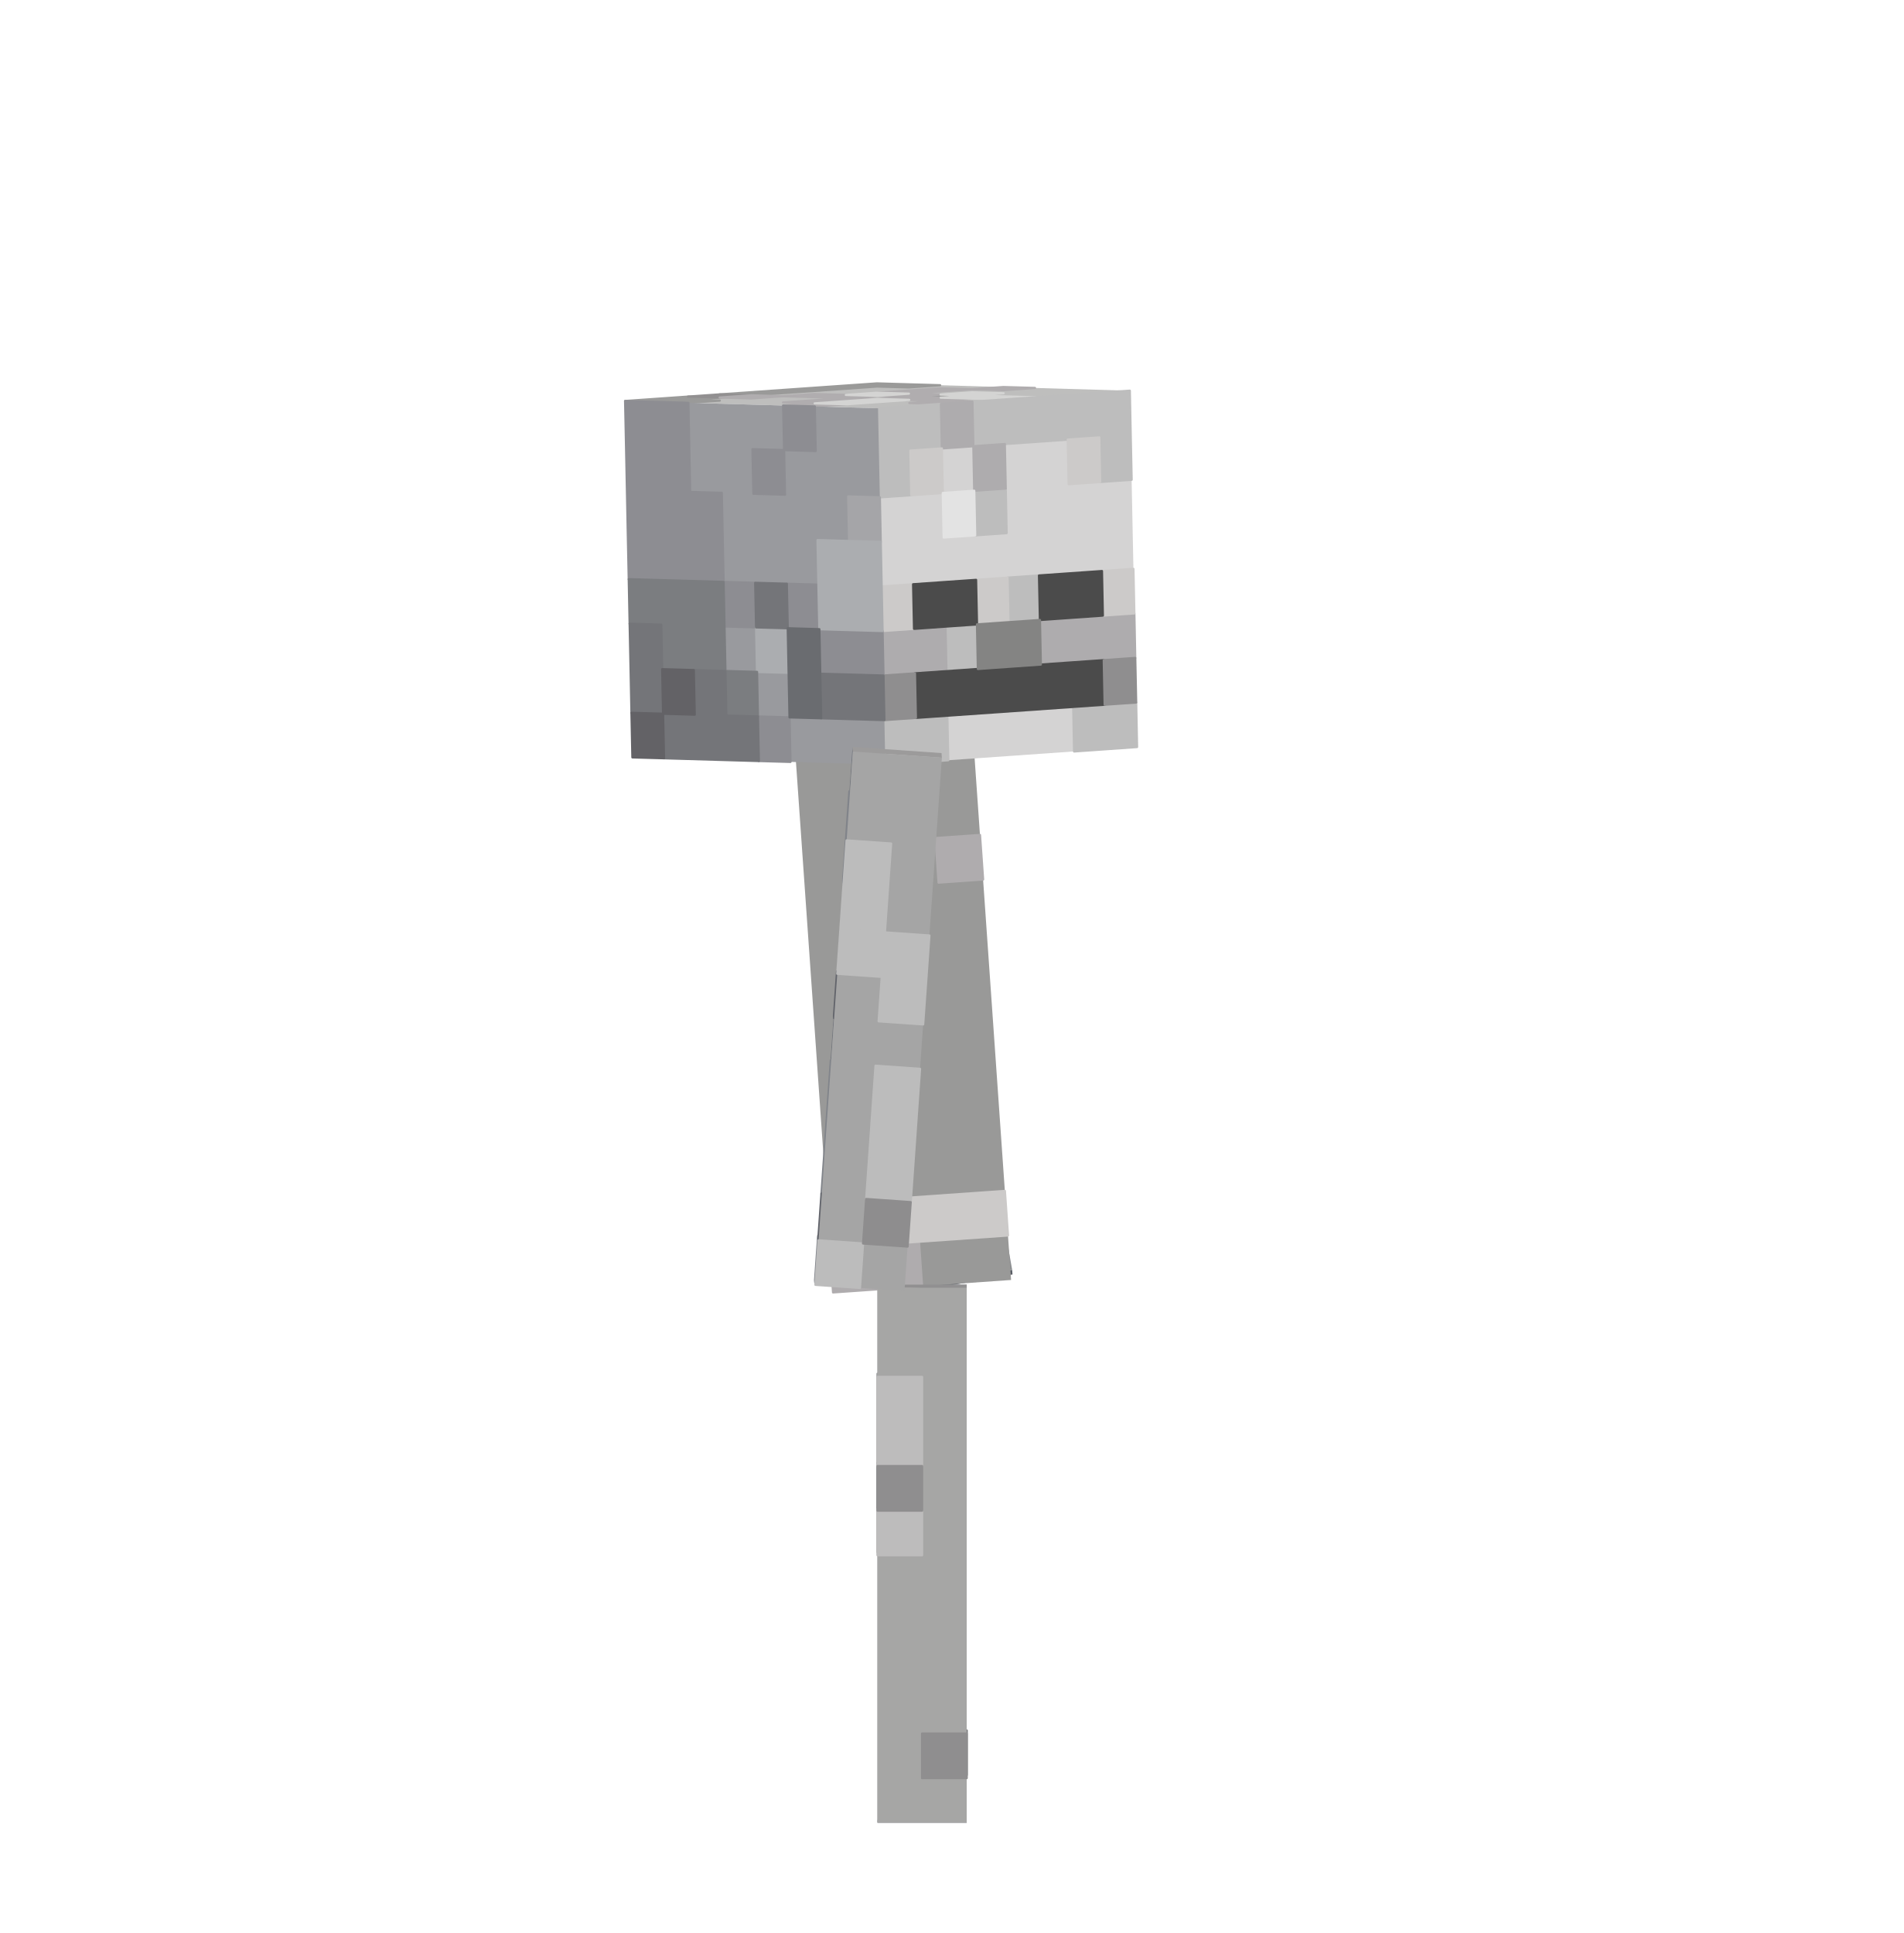
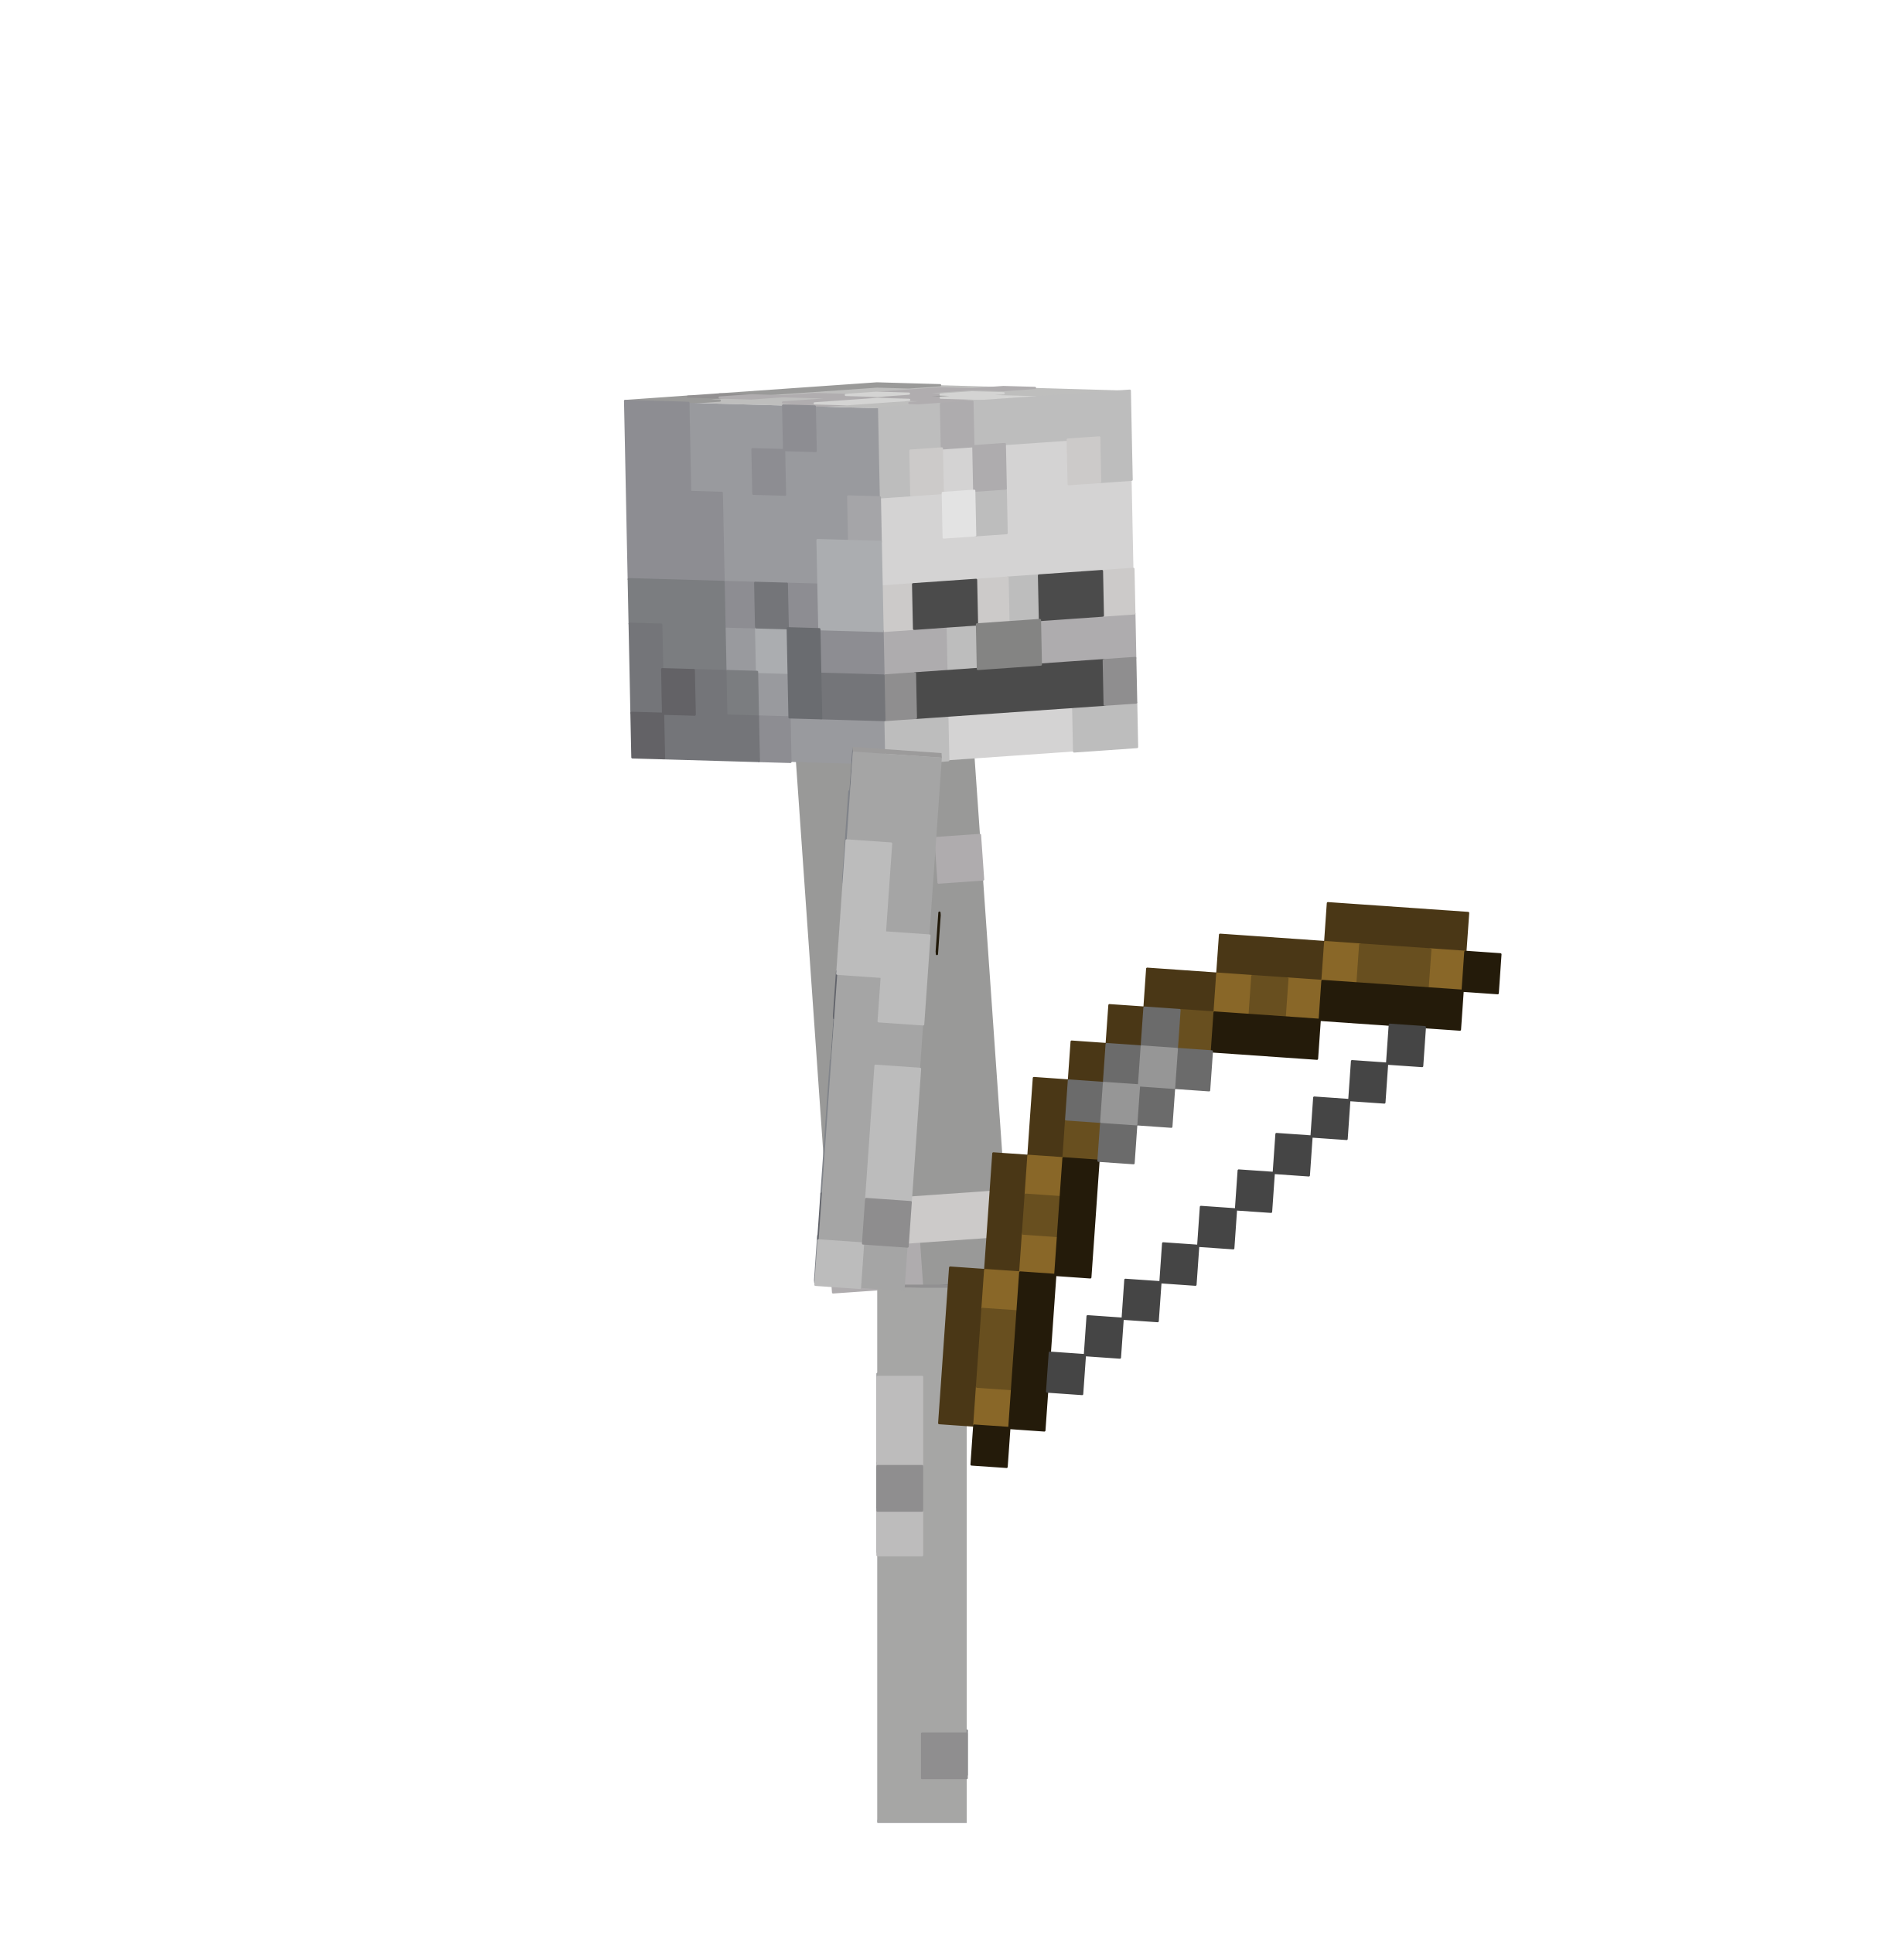
<svg xmlns="http://www.w3.org/2000/svg" viewBox="0 0 512 520" width="512" height="520" role="img" aria-labelledby="walk-8-title">
  <g id="skeleton">
    <g id="arm-left" aria-label="Left arm">
      <g class="face" data-face="back">
        <path fill="#5f646c" d="M223.69 205.4L223.6 204.15L248.59 345.76L248.68 347.01Z" />
        <path fill="#6c7079" stroke="#6c7079" stroke-width=".6" stroke-linejoin="round" d="M225.77 217.2L225.73 216.57L227.81 228.37L227.86 229ZM227.86 229L227.81 228.37L229.89 240.18L229.94 240.8ZM238.22 287.38L238.18 286.75L240.26 298.56L240.31 299.18ZM240.31 299.18L240.26 298.56L242.35 310.36L242.39 310.98ZM242.39 310.98L242.35 310.36L244.43 322.16L244.47 322.79ZM246.6 335.21L246.56 334.59L248.64 346.39L248.68 347.01Z" />
        <path fill="#535660" stroke="#535660" stroke-width=".6" stroke-linejoin="round" d="M234.06 263.78L234.02 263.15L236.1 274.95L236.14 275.58ZM244.47 322.79L244.43 322.16L246.51 333.96L246.56 334.59Z" />
      </g>
      <g class="face" data-face="bottom">
        <path fill="#595d65" d="M272.23 341.6L272.32 342.85L248.68 347.01L248.59 345.76Z" />
      </g>
      <g class="face" data-face="nx">
        <path fill="#8c8e91" d="M223.6 204.15L247.24 199.98L272.23 341.6L248.59 345.76Z" />
        <path fill="#a0a1a4" stroke="#a0a1a4" stroke-width=".6" stroke-linejoin="round" d="M227.77 227.75L239.59 225.67L241.67 237.47L229.85 239.55ZM229.85 239.55L241.67 237.47L243.75 249.27L231.93 251.35ZM231.93 251.35L255.57 247.19L257.65 258.99L234.02 263.15ZM245.83 261.07L257.65 258.99L259.73 270.79L247.92 272.87ZM250 284.67L261.82 282.59L263.9 294.39L252.08 296.47ZM252.08 296.47L263.9 294.39L265.98 306.19L254.16 308.28ZM254.16 308.28L265.98 306.19L268.06 317.99L256.25 320.08ZM246.51 333.96L258.33 331.88L260.41 343.68L248.59 345.76Z" />
        <path fill="#797a7d" stroke="#797a7d" stroke-width=".6" stroke-linejoin="round" d="M256.25 320.08L268.06 317.99L270.15 329.8L258.33 331.88Z" />
      </g>
    </g>
    <g id="leg-left" aria-label="Left leg">
      <g class="face" data-face="bottom">
        <path fill="#535760" d="M260 489.49L260 490.33L236 490.33L236 489.49Z" />
      </g>
      <g class="face" data-face="nx">
        <path fill="#8c8d90" d="M236 345.58L260 345.58L260 489.49L236 489.49Z" />
        <path fill="#9fa0a3" stroke="#9fa0a3" stroke-width=".6" stroke-linejoin="round" d="M236 369.57L248 369.57L248 381.56L236 381.56ZM236 381.56L248 381.56L248 393.55L236 393.55ZM236 405.54L248 405.54L248 417.54L236 417.54Z" />
        <path fill="#78797d" stroke="#78797d" stroke-width=".6" stroke-linejoin="round" d="M236 393.55L248 393.55L248 405.54L236 405.54ZM248 465.51L260 465.51L260 477.5L248 477.5Z" />
      </g>
    </g>
    <g id="torso" aria-label="Torso">
      <g class="face" data-face="nx">
        <path fill="#999998" d="M214.01 204.02L261.9 200.68L271.94 344.33L224.06 347.67Z" />
        <path fill="#afacae" stroke="#afacae" stroke-width=".6" stroke-linejoin="round" d="M251.6 225.46L263.57 224.62L264.41 236.59L252.44 237.43ZM223.22 335.7L247.16 334.03L248 346L224.06 347.67Z" />
        <path fill="#cccac9" stroke="#cccac9" stroke-width=".6" stroke-linejoin="round" d="M222.38 323.73L270.27 320.38L271.1 332.36L223.22 335.7Z" />
      </g>
    </g>
    <g id="head" aria-label="Head">
      <g class="face" data-face="top">
        <path fill="#bebebd" d="M168.13 107.88L235.85 103.14L303.87 105.1L236.15 109.83Z" />
        <path fill="#9a9a99" stroke="#9a9a99" stroke-width=".6" stroke-linejoin="round" d="M168.13 107.88L185.06 106.69L193.56 106.94L176.63 108.12ZM193.52 106.1L235.85 103.14L244.35 103.39L202.03 106.35ZM176.63 108.12L185.1 107.53L193.6 107.77L185.14 108.37ZM235.89 103.98L244.35 103.39L252.85 103.63L244.39 104.22ZM244.5 106.73L252.97 106.14L261.47 106.38L253 106.98Z" />
        <path fill="#929091" stroke="#929091" stroke-width=".6" stroke-linejoin="round" d="M185.06 106.69L193.52 106.1L202.03 106.35L193.56 106.94Z" />
        <path fill="#b0adaf" stroke="#b0adaf" stroke-width=".6" stroke-linejoin="round" d="M193.56 106.94L202.03 106.35L210.53 106.59L202.06 107.18ZM210.53 106.59L218.99 106L227.5 106.24L219.03 106.83ZM219.03 106.83L227.5 106.24L236 106.49L227.53 107.08ZM235.96 105.65L252.89 104.47L261.39 104.71L244.46 105.9ZM210.6 108.26L227.53 107.08L236.04 107.32L219.11 108.51ZM236 106.49L244.46 105.9L252.97 106.14L244.5 106.73ZM261.39 104.71L269.86 104.12L278.36 104.36L269.89 104.96ZM210.64 109.1L219.11 108.51L227.61 108.75L219.14 109.34ZM236.04 107.32L244.5 106.73L253 106.98L244.54 107.57ZM244.54 107.57L253 106.98L261.51 107.22L253.04 107.81ZM244.58 108.41L253.04 107.81L261.54 108.06L253.08 108.65Z" />
        <path fill="#d4d4d3" stroke="#d4d4d3" stroke-width=".6" stroke-linejoin="round" d="M227.5 106.24L235.96 105.65L244.46 105.9L236 106.49ZM219.11 108.51L236.04 107.32L244.54 107.57L227.61 108.75ZM252.97 106.14L261.43 105.55L269.93 105.79L261.47 106.38ZM253 106.98L261.47 106.38L269.97 106.63L261.51 107.22ZM261.51 107.22L269.97 106.63L278.47 106.87L270.01 107.47Z" />
      </g>
      <g class="face" data-face="front">
        <path fill="#d4d3d3" d="M236.15 109.83L303.87 105.1L305.82 200.96L238.11 205.7Z" />
        <path fill="#bdbdbd" stroke="#bdbdbd" stroke-width=".6" stroke-linejoin="round" d="M236.15 109.83L253.08 108.65L253.32 120.63L236.39 121.82ZM261.54 108.06L303.87 105.1L304.11 117.08L261.79 120.04ZM236.39 121.82L244.86 121.22L245.1 133.21L236.64 133.8ZM295.65 117.67L304.11 117.08L304.36 129.06L295.89 129.66ZM262.03 132.02L270.5 131.43L270.74 143.41L262.28 144.01ZM270.99 155.4L279.45 154.81L279.7 166.79L271.23 167.38ZM254.3 168.56L262.77 167.97L263.01 179.96L254.55 180.55ZM237.86 193.71L254.79 192.53L255.04 204.51L238.11 205.7ZM288.65 190.16L305.58 188.98L305.82 200.96L288.89 202.15Z" />
        <path fill="#aeacae" stroke="#aeacae" stroke-width=".6" stroke-linejoin="round" d="M253.08 108.65L261.54 108.06L261.79 120.04L253.32 120.63ZM261.79 120.04L270.25 119.45L270.5 131.43L262.03 132.02ZM237.37 169.75L254.3 168.56L254.55 180.55L237.62 181.73ZM279.7 166.79L305.09 165.01L305.33 177L279.94 178.77Z" />
        <path fill="#cccac9" stroke="#cccac9" stroke-width=".6" stroke-linejoin="round" d="M244.86 121.22L253.32 120.63L253.57 132.62L245.1 133.21ZM287.18 118.26L295.65 117.67L295.89 129.66L287.43 130.25ZM237.13 157.77L245.59 157.17L245.84 169.16L237.37 169.75ZM262.52 155.99L270.99 155.4L271.23 167.38L262.77 167.97ZM296.38 153.62L304.84 153.03L305.09 165.01L296.62 165.6Z" />
        <path fill="#e3e3e3" stroke="#e3e3e3" stroke-width=".6" stroke-linejoin="round" d="M253.57 132.62L262.03 132.02L262.28 144.01L253.81 144.6Z" />
        <path fill="#4b4b4b" stroke="#4b4b4b" stroke-width=".6" stroke-linejoin="round" d="M245.59 157.17L262.52 155.99L262.77 167.97L245.84 169.16ZM279.45 154.81L296.38 153.62L296.62 165.6L279.7 166.79ZM246.08 181.14L296.87 177.59L297.11 189.57L246.33 193.12Z" />
        <path fill="#848483" stroke="#848483" stroke-width=".6" stroke-linejoin="round" d="M262.77 167.97L279.7 166.79L279.94 178.77L263.01 179.96Z" />
        <path fill="#8f8e8f" stroke="#8f8e8f" stroke-width=".6" stroke-linejoin="round" d="M237.62 181.73L246.08 181.14L246.33 193.12L237.86 193.71ZM296.87 177.59L305.33 177L305.58 188.98L297.11 189.57Z" />
      </g>
      <g class="face" data-face="nx">
        <path fill="#999a9e" d="M168.13 107.88L236.15 109.83L238.11 205.7L170.09 203.74Z" />
        <path fill="#8d8d92" stroke="#8d8d92" stroke-width=".6" stroke-linejoin="round" d="M168.13 107.88L185.14 108.37L185.38 120.35L168.38 119.86ZM210.64 109.1L219.14 109.34L219.39 121.33L210.89 121.08ZM168.38 119.86L185.38 120.35L185.62 132.33L168.62 131.84ZM202.38 120.84L210.89 121.08L211.13 133.07L202.63 132.82ZM168.62 131.84L194.13 132.58L194.37 144.56L168.86 143.83ZM168.86 143.83L194.37 144.56L194.62 156.54L169.11 155.81ZM194.62 156.54L203.12 156.79L203.36 168.77L194.86 168.53ZM211.62 157.03L220.12 157.28L220.37 169.26L211.87 169.01ZM220.37 169.26L237.37 169.75L237.62 181.73L220.61 181.24ZM203.85 192.74L212.35 192.98L212.6 204.96L204.1 204.72Z" />
        <path fill="#a5a5a8" stroke="#a5a5a8" stroke-width=".6" stroke-linejoin="round" d="M228.14 133.55L236.64 133.8L236.88 145.78L228.38 145.54Z" />
        <path fill="#abadb0" stroke="#abadb0" stroke-width=".6" stroke-linejoin="round" d="M219.88 145.29L236.88 145.78L237.13 157.77L220.12 157.28ZM220.12 157.28L237.13 157.77L237.37 169.75L220.37 169.26ZM203.36 168.77L211.87 169.01L212.11 181L203.61 180.75Z" />
        <path fill="#7b7d80" stroke="#7b7d80" stroke-width=".6" stroke-linejoin="round" d="M169.11 155.81L194.62 156.54L194.86 168.53L169.35 167.79ZM177.86 168.04L194.86 168.53L195.11 180.51L178.1 180.02ZM195.11 180.51L203.61 180.75L203.85 192.74L195.35 192.49Z" />
        <path fill="#747579" stroke="#747579" stroke-width=".6" stroke-linejoin="round" d="M203.12 156.79L211.62 157.03L211.87 169.01L203.36 168.77ZM169.35 167.79L177.86 168.04L178.1 180.02L169.6 179.77ZM169.6 179.77L178.1 180.02L178.34 192L169.84 191.76ZM186.6 180.26L195.11 180.51L195.35 192.49L186.85 192.25ZM220.61 181.24L237.62 181.73L237.86 193.71L220.86 193.22ZM178.34 192L203.85 192.74L204.1 204.72L178.59 203.98Z" />
        <path fill="#6a6c70" stroke="#6a6c70" stroke-width=".6" stroke-linejoin="round" d="M211.87 169.01L220.37 169.26L220.61 181.24L212.11 181ZM212.11 181L220.61 181.24L220.86 193.22L212.35 192.98Z" />
        <path fill="#636266" stroke="#636266" stroke-width=".6" stroke-linejoin="round" d="M178.1 180.02L186.6 180.26L186.85 192.25L178.34 192ZM169.84 191.76L178.34 192L178.59 203.98L170.09 203.74Z" />
      </g>
    </g>
    <g id="leg-right" aria-label="Right leg">
      <g class="face" data-face="top">
        <path fill="#919091" d="M236 346.42L236 345.58L260 345.58L260 346.42Z" />
      </g>
      <g class="face" data-face="nx">
        <path fill="#a6a6a5" d="M236 346.42L260 346.42L260 490.33L236 490.33Z" />
        <path fill="#bdbcbc" stroke="#bdbcbc" stroke-width=".6" stroke-linejoin="round" d="M236 370.4L248 370.4L248 382.4L236 382.4ZM236 382.4L248 382.4L248 394.39L236 394.39ZM236 406.38L248 406.38L248 418.37L236 418.37Z" />
        <path fill="#8f8e8f" stroke="#8f8e8f" stroke-width=".6" stroke-linejoin="round" d="M236 394.39L248 394.39L248 406.38L236 406.38ZM248 466.35L260 466.35L260 478.34L248 478.34Z" />
      </g>
    </g>
+     <g id="held-bow" aria-label="Bow">
+       <g class="face" data-face="back">
+         <path fill="#211909" stroke="#211909" stroke-width=".6" stroke-linejoin="round" d="M252.67 245.51L252.72 246.2L251.99 256.66L251.94 255.97Z" />
+       </g>
+       <g class="face" data-face="nx">
+         <path fill="#4a3716" stroke="#4a3716" stroke-width=".6" stroke-linejoin="round" d="M357.15 242.97L394.86 245.6L394.12 256.06L356.42 253.43ZM328.14 251.46L356.42 253.43L355.68 263.89L327.4 261.92ZM308.55 260.6L327.4 261.92L326.67 272.38L307.82 271.06ZM298.39 270.41L307.82 271.06L307.08 281.52L297.65 280.87ZM288.23 280.21L297.65 280.87L296.92 291.33L287.49 290.67ZM278.07 290.01L287.49 290.67L286.76 301.13L277.33 300.47ZM277.33 300.47L286.76 301.13L286.03 311.59L276.6 310.93ZM267.17 310.28L276.6 310.93L275.87 321.39L266.44 320.74ZM266.44 320.74L275.87 321.39L275.13 331.85L265.71 331.2ZM265.71 331.2L275.13 331.85L274.4 342.31L264.97 341.66ZM255.55 341L264.97 341.66L264.24 352.12L254.81 351.46ZM254.81 351.46L264.24 352.12L263.51 362.58L254.08 361.92ZM254.08 361.92L263.51 362.58L262.77 373.04L253.35 372.38ZM253.35 372.38L262.77 373.04L262.04 383.5L252.61 382.84Z" />
+         <path fill="#896728" stroke="#896728" stroke-width=".6" stroke-linejoin="round" d="M356.42 253.43L365.84 254.09L365.11 264.55L355.68 263.89ZM384.7 255.4L394.12 256.06L393.39 266.52L383.96 265.86ZM327.4 261.92L336.83 262.58L336.1 273.04L326.67 272.38ZM346.26 263.23L355.68 263.89L354.95 274.35L345.52 273.69ZM276.6 310.93L286.03 311.59L285.29 322.05L275.87 321.39ZM275.13 331.85L284.56 332.51L283.83 342.97L274.4 342.31ZM264.97 341.66L274.4 342.31L273.67 352.77L264.24 352.12ZM262.77 373.04L272.2 373.69L271.47 384.15L262.04 383.5Z" />
+         <path fill="#684f1f" stroke="#684f1f" stroke-width=".6" stroke-linejoin="round" d="M365.84 254.09L384.7 255.4L383.96 265.86L365.11 264.55ZM336.83 262.58L346.26 263.23L345.52 273.69L336.1 273.04ZM317.24 271.72L326.67 272.38L325.94 282.84L316.51 282.18ZM286.76 301.13L296.19 301.79L295.45 312.25L286.03 311.59ZM275.87 321.39L285.29 322.05L284.56 332.51L275.13 331.85ZM264.24 352.12L273.67 352.77L272.93 363.23L263.51 362.58ZM263.51 362.58L272.93 363.23L272.2 373.69L262.77 373.04Z" />
+         <path fill="#241b0a" stroke="#241b0a" stroke-width=".6" stroke-linejoin="round" d="M394.12 256.06L403.55 256.72L402.82 267.18L393.39 266.52ZM355.68 263.89L393.39 266.52L392.66 276.98L354.95 274.35ZM326.67 272.38L354.95 274.35L354.22 284.81L325.94 282.84ZM286.03 311.59L295.45 312.25L294.72 322.71L285.29 322.05ZM285.29 322.05L294.72 322.71L293.99 333.17L284.56 332.51ZM284.56 332.51L293.99 333.17L293.25 343.63L283.83 342.97ZM274.4 342.31L283.83 342.97L283.09 353.43L273.67 352.77ZM273.67 352.77L283.09 353.43L282.36 363.89L272.93 363.23ZM272.93 363.23L282.36 363.89L281.63 374.35L272.2 373.69ZM272.2 373.69L281.63 374.35L280.89 384.81L271.47 384.15ZM262.04 383.5L271.47 384.15L270.73 394.61L261.31 393.96Z" />
+         <path fill="#6b6b6b" stroke="#6b6b6b" stroke-width=".6" stroke-linejoin="round" d="M307.82 271.06L317.24 271.72L316.51 282.18L307.08 281.52ZM297.65 280.87L307.08 281.52L306.35 291.98L296.92 291.33ZM316.51 282.18L325.94 282.84L325.2 293.3L315.78 292.64ZM287.49 290.67L296.92 291.33L296.19 301.79L286.76 301.13ZM306.35 291.98L315.78 292.64L315.04 303.1L305.61 302.44ZM296.19 301.79L305.61 302.44L304.88 312.91L295.45 312.25Z" />
+         <path fill="#454545" stroke="#454545" stroke-width=".6" stroke-linejoin="round" d="M373.8 275.67L383.23 276.32L382.5 286.78L373.07 286.13ZM363.64 285.47L373.07 286.13L372.34 296.59L362.91 295.93ZM353.48 295.27L362.91 295.93L362.18 306.39L352.75 305.73ZM343.32 305.07L352.75 305.73L352.02 316.19L342.59 315.53ZM333.16 314.88L342.59 315.53L341.86 325.99L332.43 325.34ZM323 324.68L332.43 325.34L331.7 335.8L322.27 335.14ZM312.84 334.48L322.27 335.14L321.53 345.6L312.11 344.94ZM302.68 344.29L312.11 344.94L311.37 355.4L301.95 354.75ZM292.52 354.09L301.95 354.75L301.21 365.21L291.79 364.55ZM282.36 363.89L291.79 364.55L291.05 375.01L281.63 374.35Z" />
+         <path fill="#969696" stroke="#969696" stroke-width=".6" stroke-linejoin="round" d="M307.08 281.52L316.51 282.18L315.78 292.64L306.35 291.98ZM296.92 291.33L306.35 291.98L305.61 302.44L296.19 301.79Z" />
+       </g>
+     </g>
    <g id="arm-right" aria-label="Right arm">
      <g class="face" data-face="back">
        <path fill="#71747b" d="M229.29 200.92L229.38 202.17L219.32 345.63L219.23 344.38Z" />
        <path fill="#81848a" stroke="#81848a" stroke-width=".6" stroke-linejoin="round" d="M228.45 212.88L228.5 213.5L227.66 225.46L227.61 224.83ZM227.61 224.83L227.66 225.46L226.82 237.41L226.78 236.79ZM223.47 285.23L223.51 285.86L222.67 297.81L222.63 297.18ZM222.63 297.18L222.67 297.81L221.83 309.77L221.79 309.14ZM221.79 309.14L221.83 309.77L221 321.72L220.95 321.09ZM220.07 332.42L220.11 333.05L219.28 345L219.23 344.38Z" />
        <path fill="#62646b" stroke="#62646b" stroke-width=".6" stroke-linejoin="round" d="M225.14 261.32L225.19 261.95L224.35 273.9L224.31 273.28ZM220.95 321.09L221 321.72L220.16 333.67L220.11 333.05Z" />
      </g>
      <g class="face" data-face="top">
        <path fill="#9c9b9b" d="M229.38 202.17L229.29 200.92L253.23 202.59L253.32 203.84Z" />
      </g>
      <g class="face" data-face="nx">
        <path fill="#a5a5a5" d="M229.38 202.17L253.32 203.84L243.26 347.3L219.32 345.63Z" />
        <path fill="#bcbcbc" stroke="#bcbcbc" stroke-width=".6" stroke-linejoin="round" d="M227.7 226.08L239.67 226.92L238.83 238.87L226.86 238.04ZM226.86 238.04L238.83 238.87L238 250.83L226.03 249.99ZM226.03 249.99L249.97 251.66L249.13 263.62L225.19 261.95ZM237.16 262.78L249.13 263.62L248.29 275.57L236.32 274.74ZM235.48 286.69L247.45 287.53L246.61 299.48L234.64 298.65ZM234.64 298.65L246.61 299.48L245.78 311.44L233.81 310.6ZM233.81 310.6L245.78 311.44L244.94 323.39L232.97 322.55ZM220.16 333.67L232.13 334.51L231.29 346.46L219.32 345.63Z" />
        <path fill="#8e8d8e" stroke="#8e8d8e" stroke-width=".6" stroke-linejoin="round" d="M232.97 322.55L244.94 323.39L244.1 335.34L232.13 334.51Z" />
      </g>
    </g>
  </g>
</svg>
